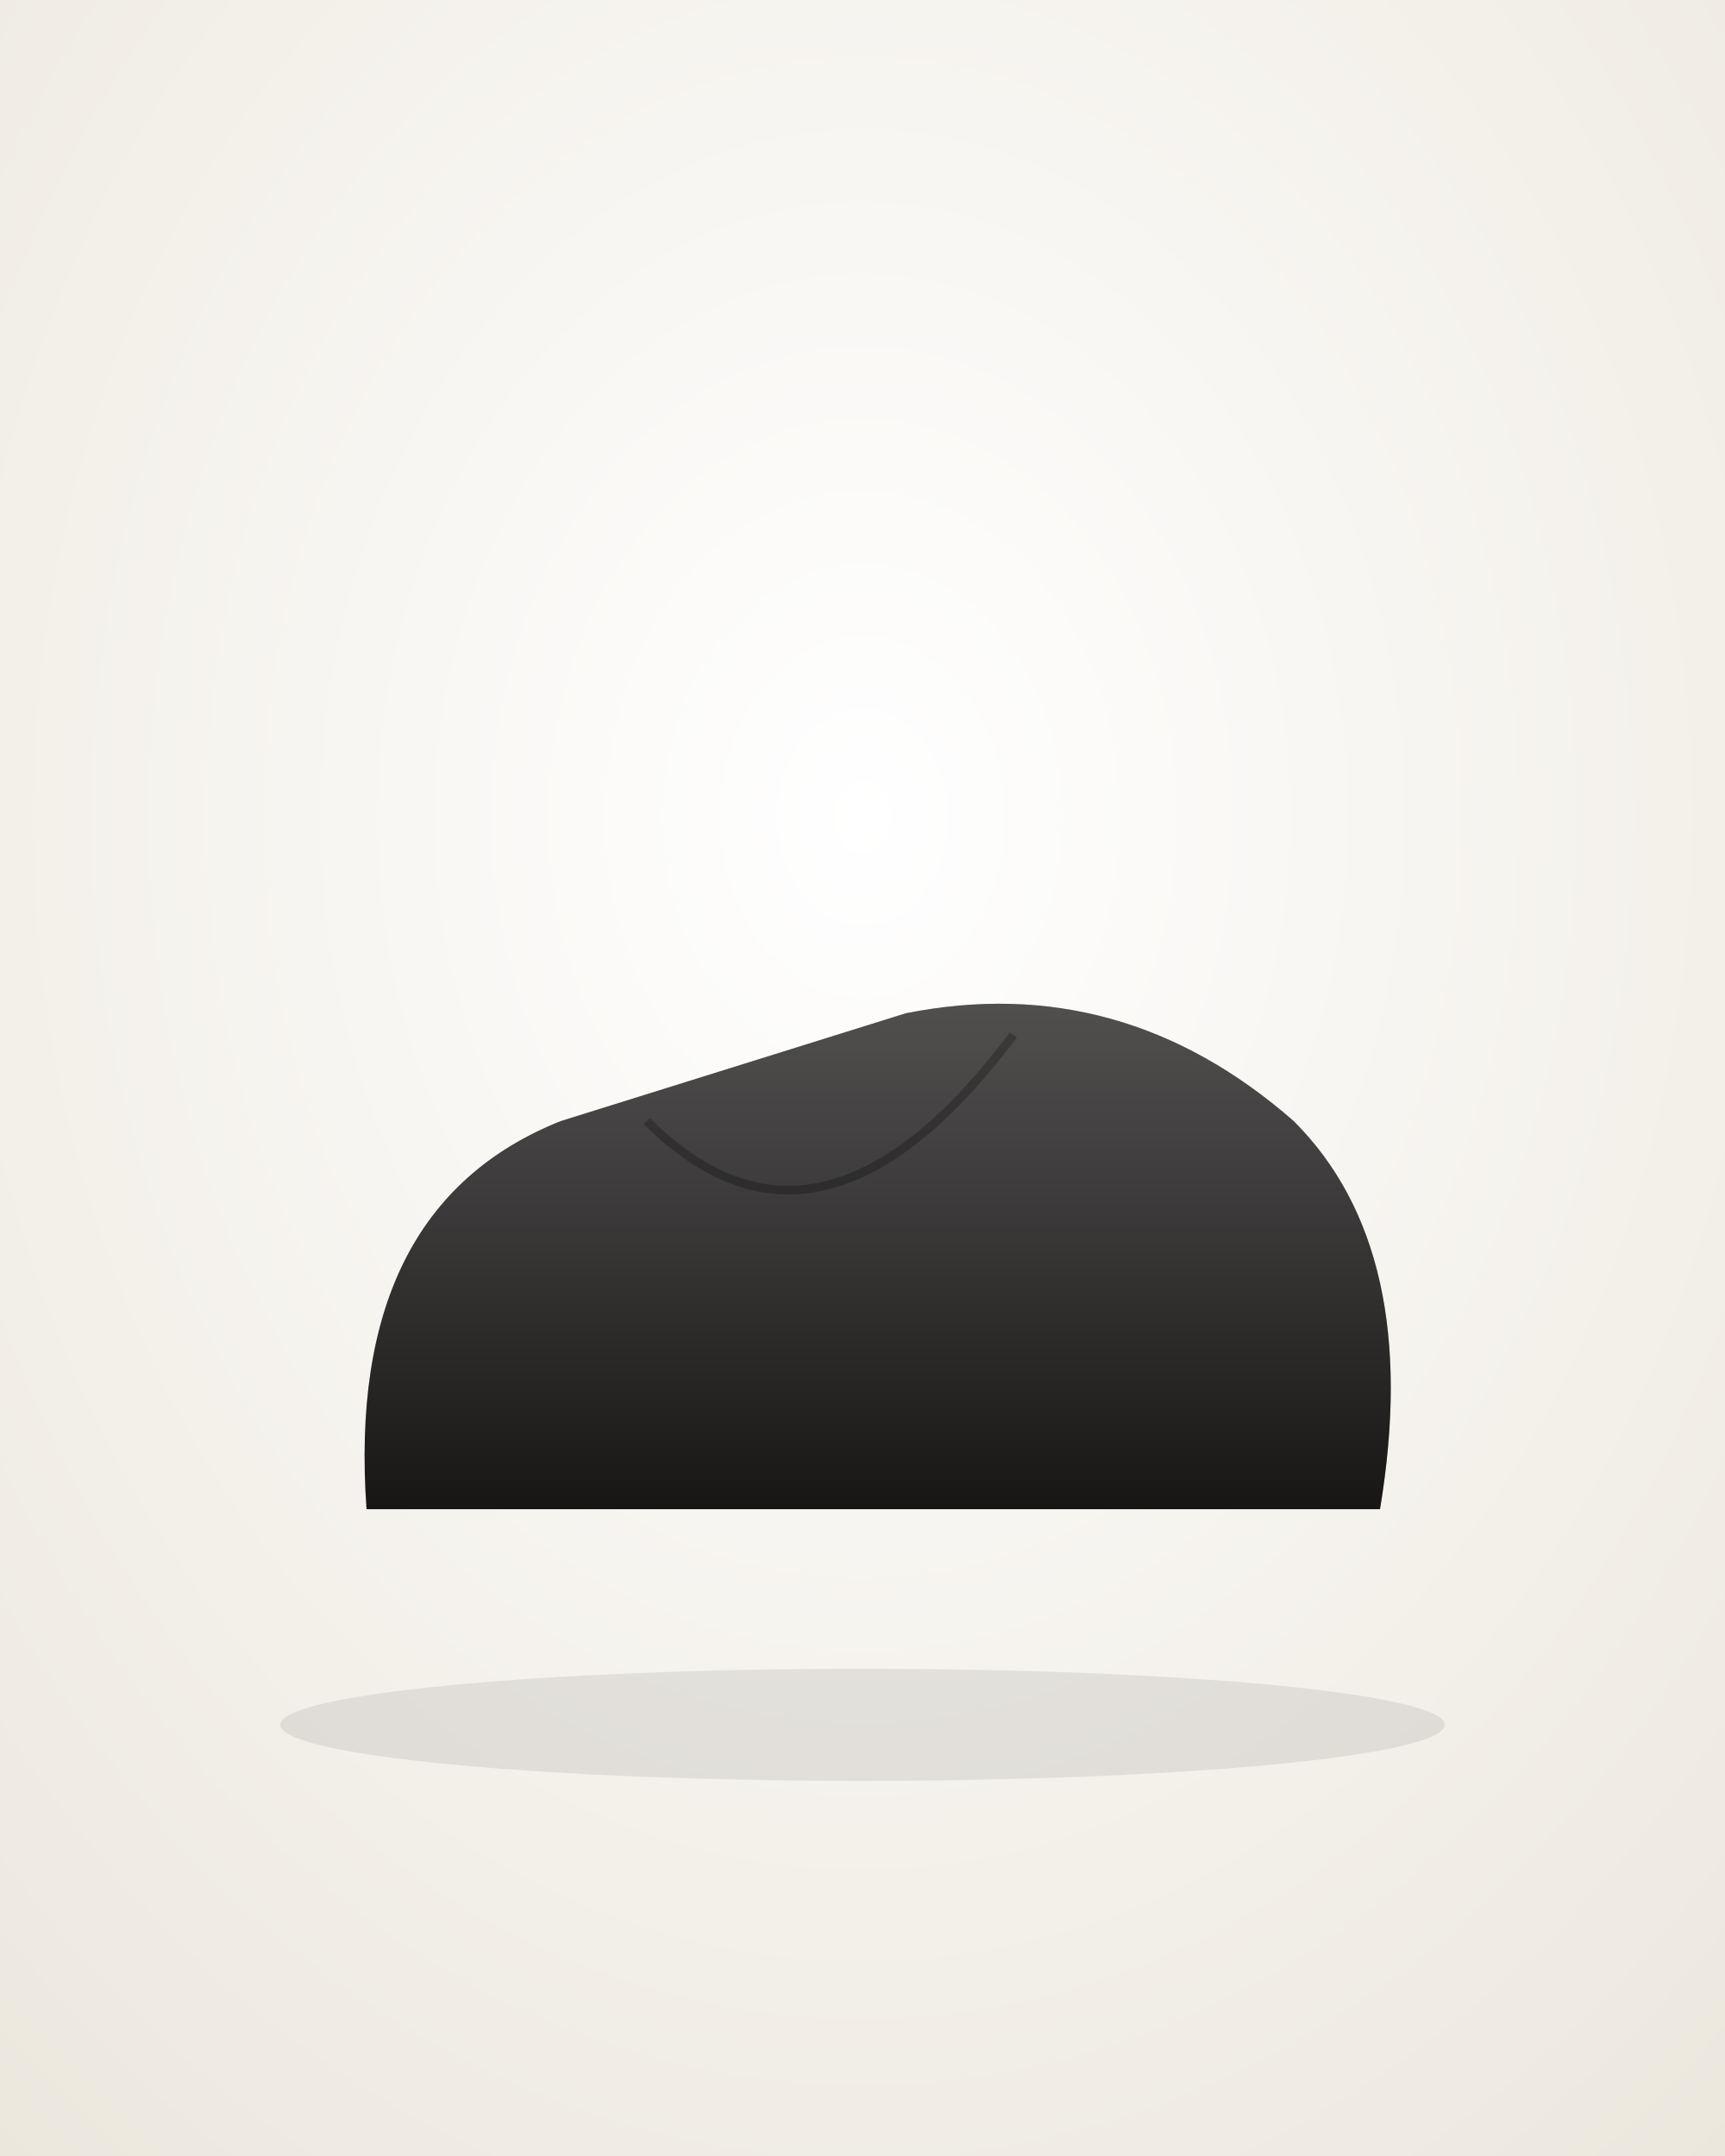
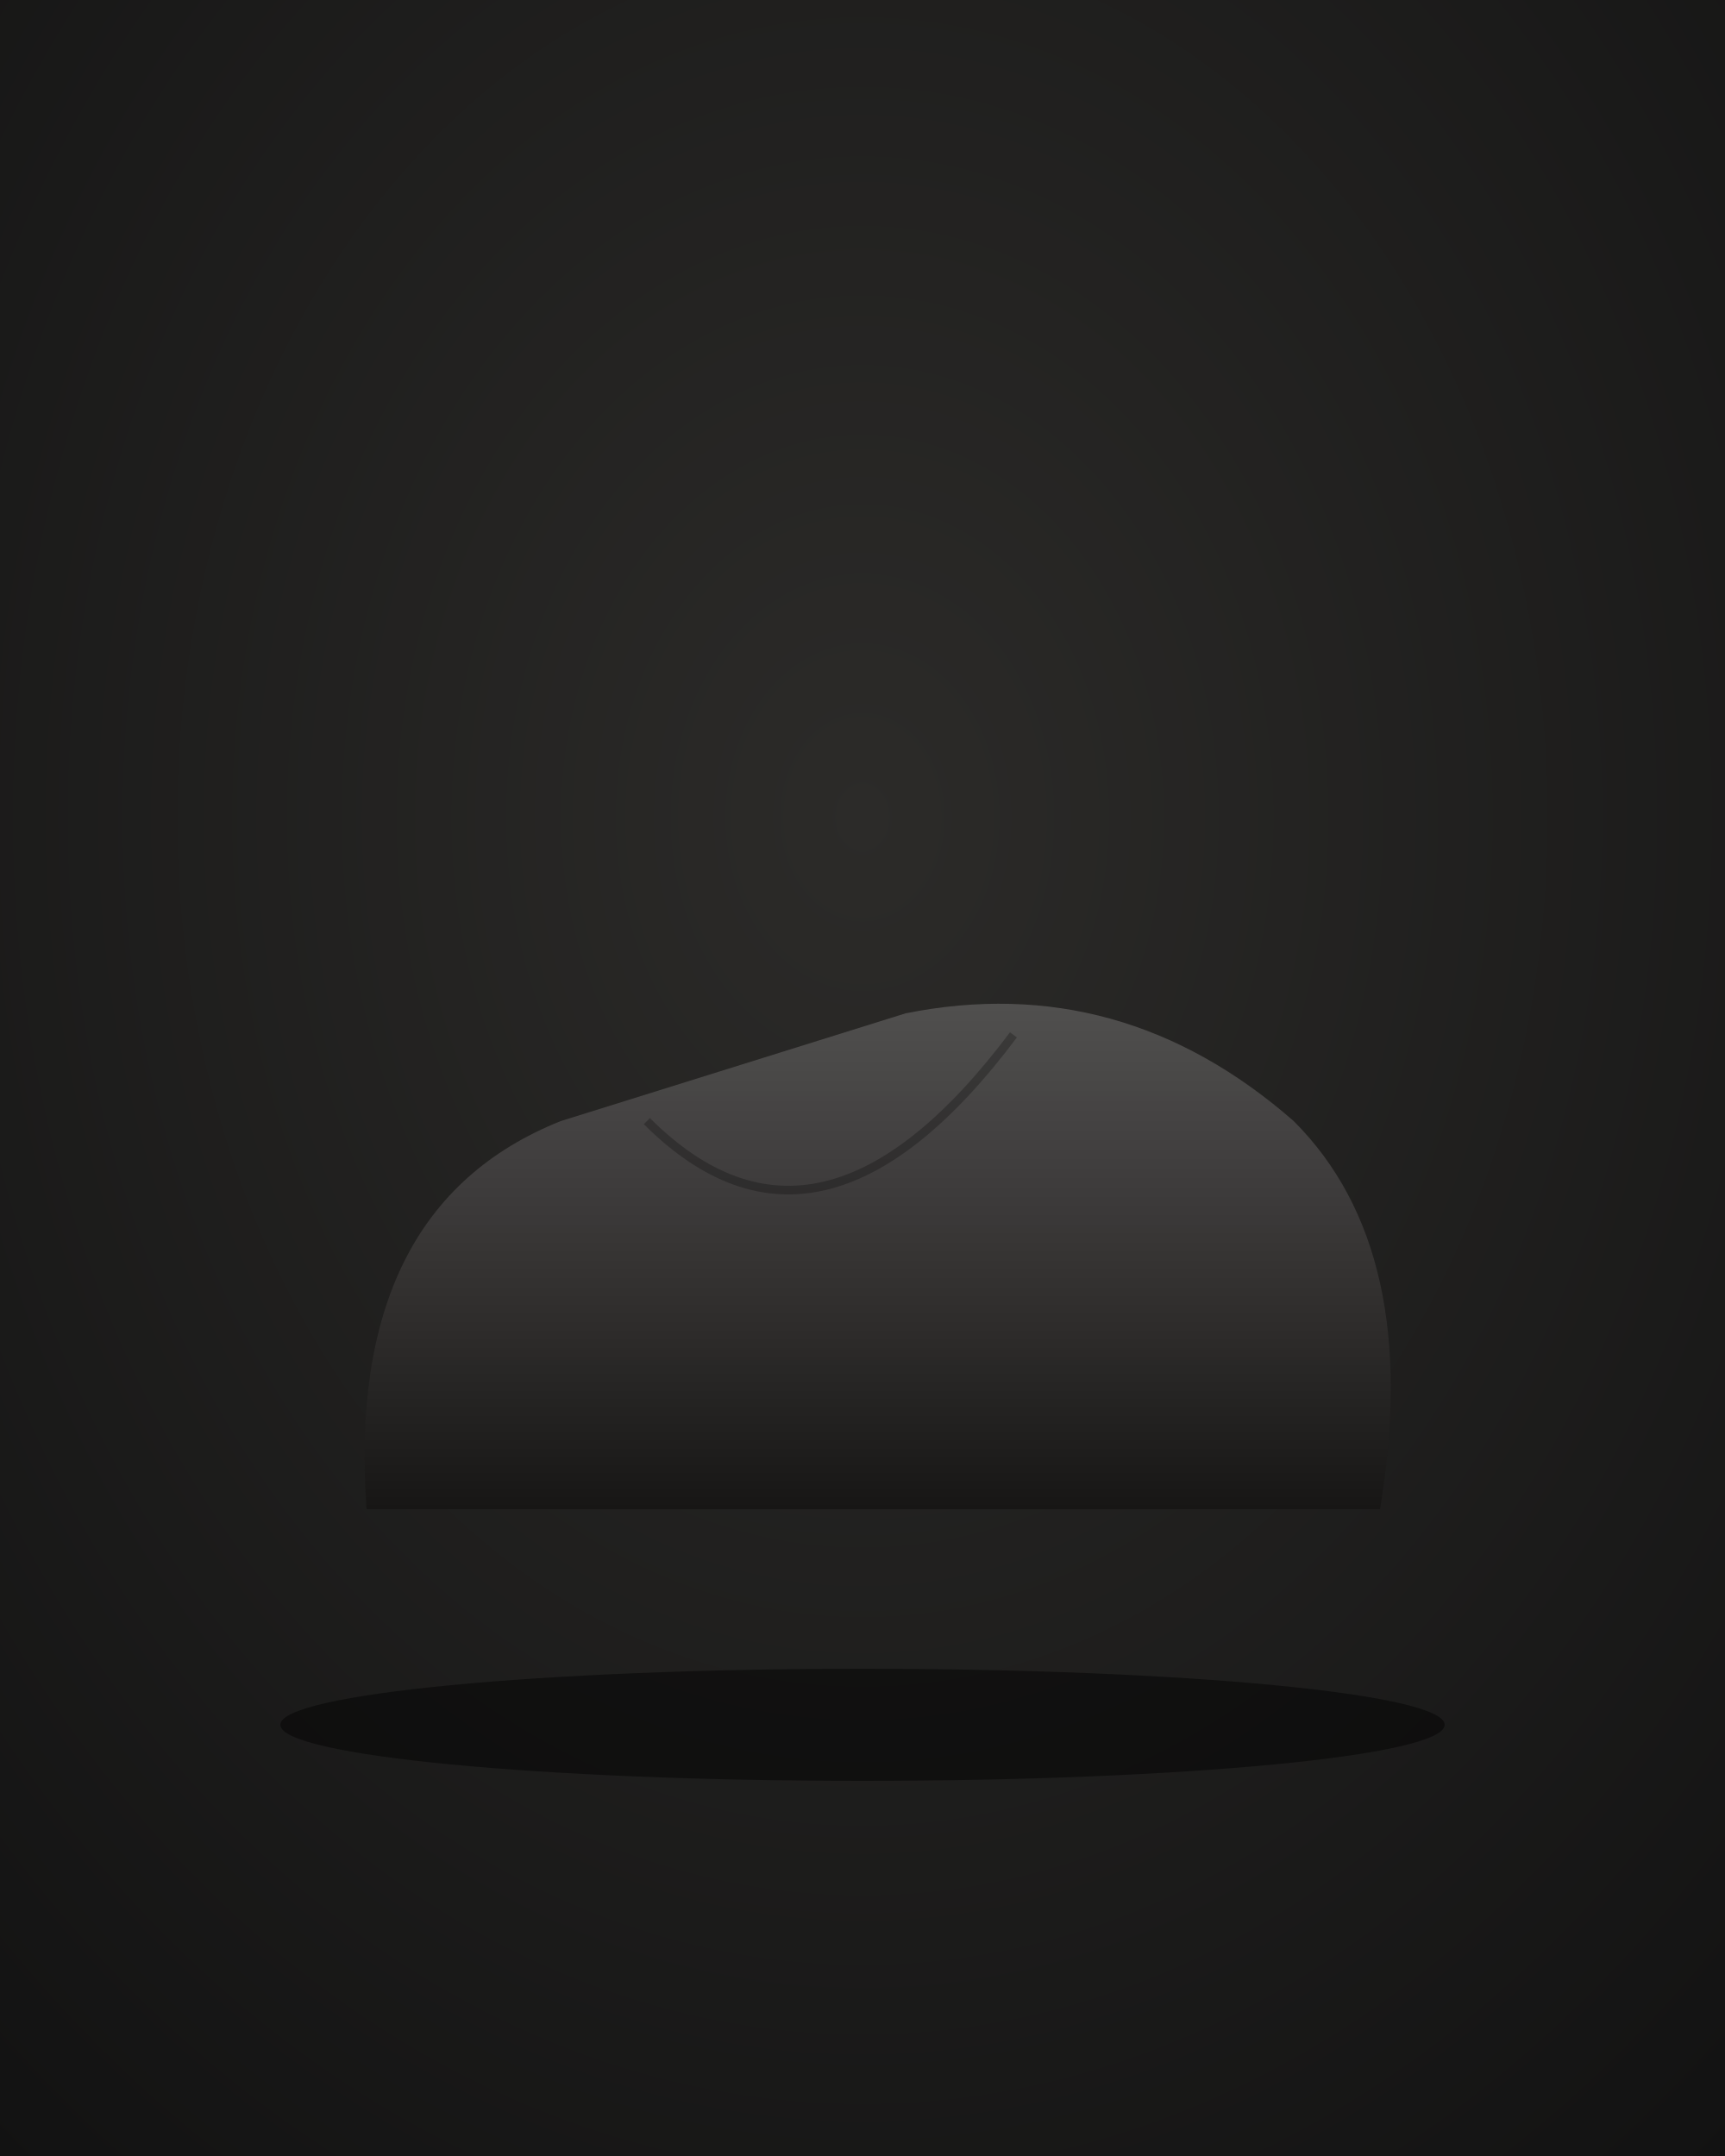
<svg xmlns="http://www.w3.org/2000/svg" viewBox="0 0 800 1000">
  <defs>
    <radialGradient id="bg" cx="0.5" cy="0.38" r="0.8">
-       <stop offset="0" stop-color="#ffffff" />
-       <stop offset="1" stop-color="#ece7dd" />
+       <stop offset="0" stop-color="#2c2b29" />
+       <stop offset="1" stop-color="#121212" />
    </radialGradient>
    <linearGradient id="sh" x1="0" y1="0" x2="0" y2="1">
      <stop offset="0" stop-color="#fff" stop-opacity="0.22" />
      <stop offset="1" stop-color="#000" stop-opacity="0.25" />
    </linearGradient>
  </defs>
  <rect width="800" height="1000" fill="url(#bg)" />
-   <ellipse cx="400" cy="800" rx="270" ry="26" fill="#000" opacity="0.08" />
+   <ellipse cx="400" cy="800" rx="270" ry="26" fill="#000" opacity="0.45" />
  <path d="M170 700 Q160 560 260 520 L420 470 Q520 450 600 520 Q660 580 640 700 Z" fill="#1f1d1c" />
  <path d="M170 700 Q160 560 260 520 L420 470 Q520 450 600 520 Q660 580 640 700 Z" fill="url(#sh)" />
  <path d="M300 520 Q380 600 470 480" fill="none" stroke="#000" stroke-opacity="0.25" stroke-width="4" />
</svg>
